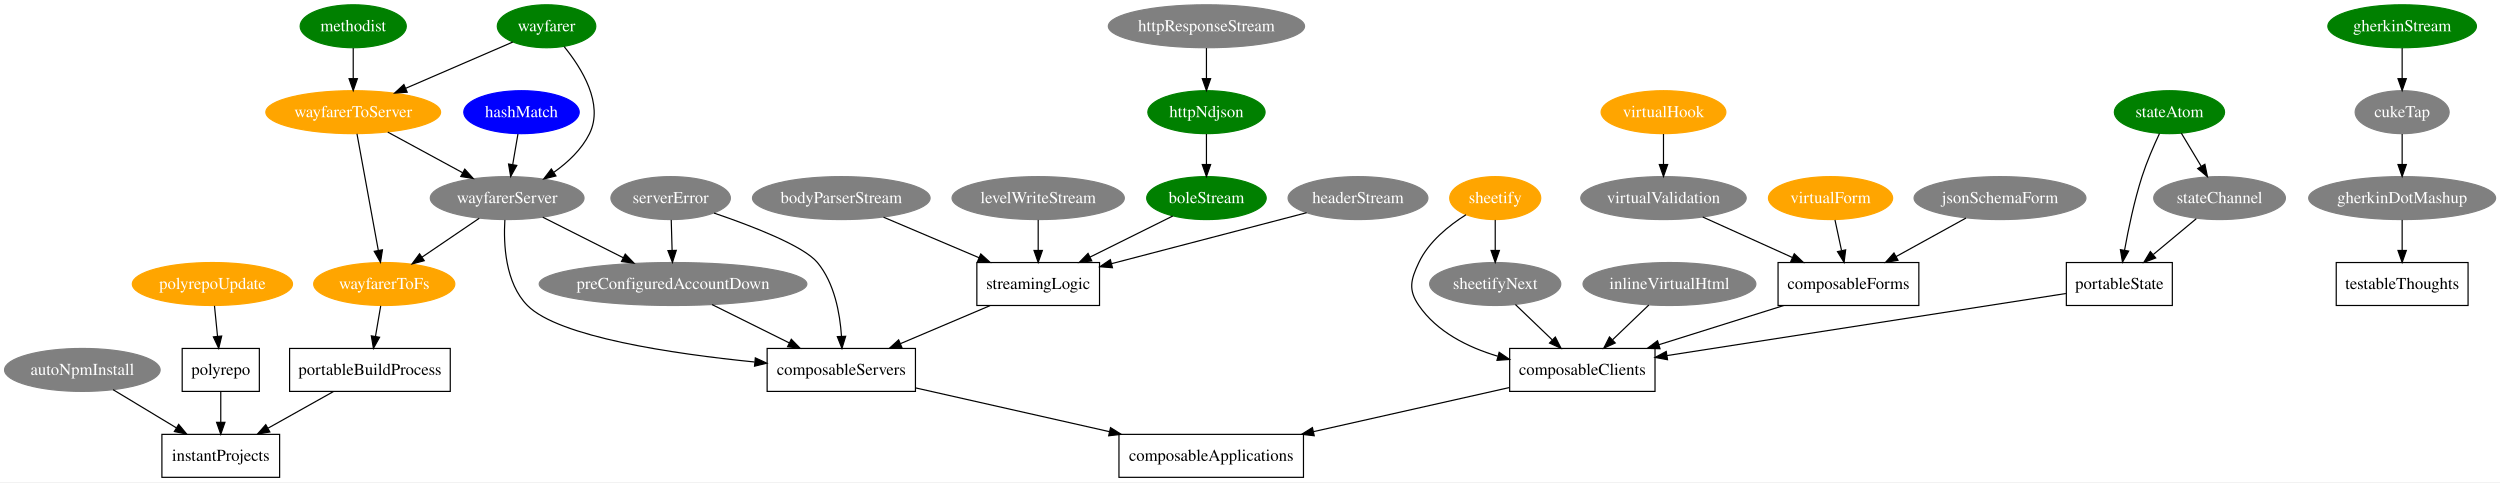
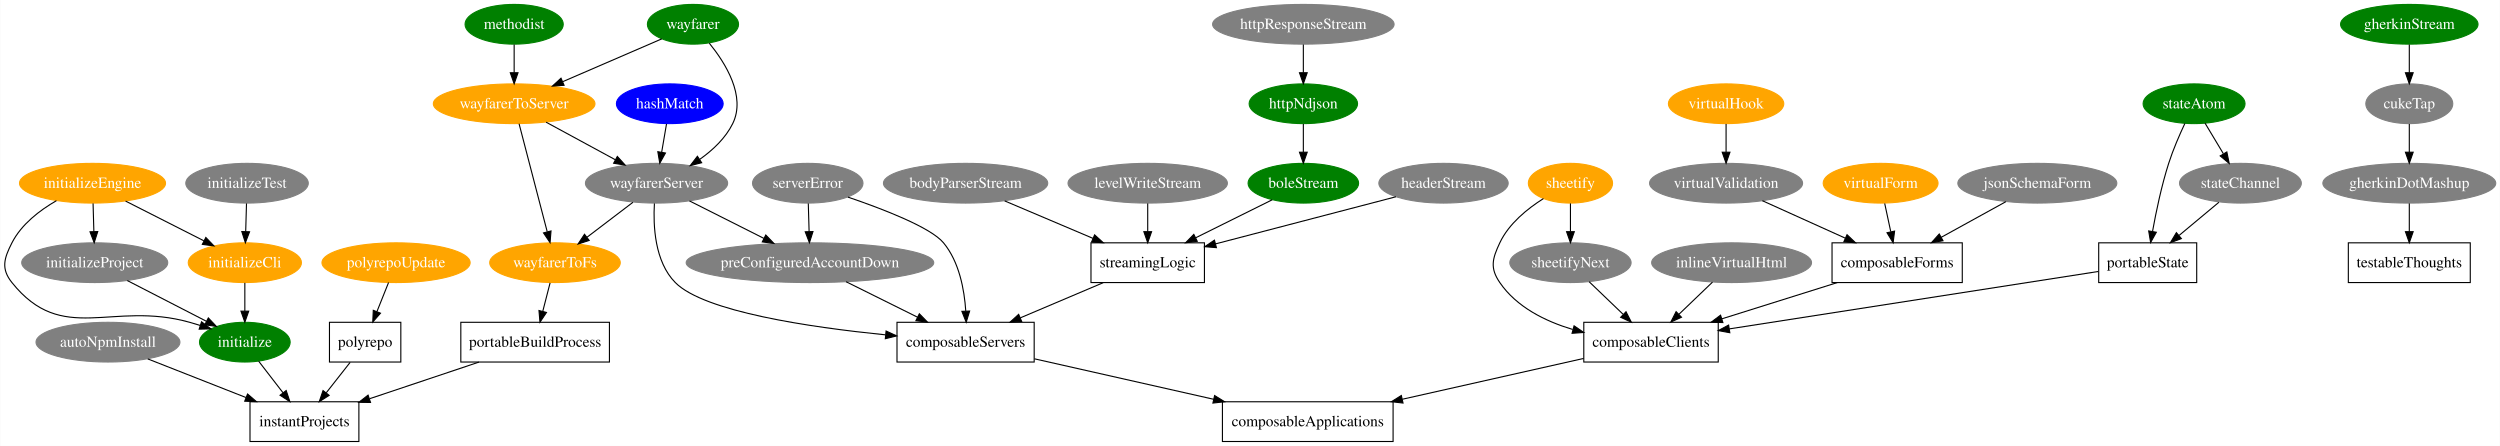
- <svg xmlns="http://www.w3.org/2000/svg" width="2095pt" height="404pt" viewBox="0.00 0.00 2095.00 404.00">
+ <svg xmlns="http://www.w3.org/2000/svg" width="2265pt" height="404pt" viewBox="0.00 0.00 2264.65 404.00">
  <g id="graph0" class="graph" transform="scale(1 1) rotate(0) translate(4 400)">
-     <polygon fill="white" stroke="none" points="-4,4 -4,-400 2091,-400 2091,4 -4,4" />
+     <polygon fill="white" stroke="none" points="-4,4 -4,-400 2260.65,-400 2260.65,4 -4,4" />
    <g id="node1" class="node">
-       <ellipse fill="blue" stroke="blue" cx="433" cy="-306" rx="48.365" ry="18" />
-       <text text-anchor="middle" x="433" y="-301.8" font-family="Times,serif" font-size="14.00" fill="white">hashMatch</text>
+       <ellipse fill="blue" stroke="blue" cx="602.647" cy="-306" rx="48.365" ry="18" />
+       <text text-anchor="middle" x="602.647" y="-301.8" font-family="Times,serif" font-size="14.00" fill="white">hashMatch</text>
    </g>
    <g id="node6" class="node">
-       <ellipse fill="gray" stroke="gray" cx="421" cy="-234" rx="64.408" ry="18" />
-       <text text-anchor="middle" x="421" y="-229.8" font-family="Times,serif" font-size="14.00" fill="white">wayfarerServer</text>
+       <ellipse fill="gray" stroke="gray" cx="590.647" cy="-234" rx="64.408" ry="18" />
+       <text text-anchor="middle" x="590.647" y="-229.8" font-family="Times,serif" font-size="14.00" fill="white">wayfarerServer</text>
    </g>
    <g id="edge3" class="edge">
-       <path fill="none" stroke="black" d="M430.034,-287.697C428.711,-279.983 427.122,-270.712 425.648,-262.112" />
-       <polygon fill="black" stroke="black" points="429.072,-261.369 423.932,-252.104 422.172,-262.552 429.072,-261.369" />
+       <path fill="none" stroke="black" d="M599.681,-287.697C598.359,-279.983 596.769,-270.712 595.295,-262.112" />
+       <polygon fill="black" stroke="black" points="598.719,-261.369 593.579,-252.104 591.819,-262.552 598.719,-261.369" />
    </g>
    <g id="node2" class="node">
-       <ellipse fill="green" stroke="green" cx="292" cy="-378" rx="44.483" ry="18" />
-       <text text-anchor="middle" x="292" y="-373.8" font-family="Times,serif" font-size="14.00" fill="white">methodist</text>
+       <ellipse fill="green" stroke="green" cx="461.647" cy="-378" rx="44.483" ry="18" />
+       <text text-anchor="middle" x="461.647" y="-373.8" font-family="Times,serif" font-size="14.00" fill="white">methodist</text>
    </g>
    <g id="node5" class="node">
-       <ellipse fill="orange" stroke="orange" cx="292" cy="-306" rx="73.219" ry="18" />
-       <text text-anchor="middle" x="292" y="-301.8" font-family="Times,serif" font-size="14.00" fill="white">wayfarerToServer</text>
+       <ellipse fill="orange" stroke="orange" cx="461.647" cy="-306" rx="73.219" ry="18" />
+       <text text-anchor="middle" x="461.647" y="-301.8" font-family="Times,serif" font-size="14.00" fill="white">wayfarerToServer</text>
    </g>
    <g id="edge1" class="edge">
-       <path fill="none" stroke="black" d="M292,-359.697C292,-351.983 292,-342.712 292,-334.112" />
-       <polygon fill="black" stroke="black" points="295.5,-334.104 292,-324.104 288.5,-334.104 295.5,-334.104" />
+       <path fill="none" stroke="black" d="M461.647,-359.697C461.647,-351.983 461.647,-342.712 461.647,-334.112" />
+       <polygon fill="black" stroke="black" points="465.147,-334.104 461.647,-324.104 458.147,-334.104 465.147,-334.104" />
    </g>
    <g id="node3" class="node">
-       <ellipse fill="green" stroke="green" cx="454" cy="-378" rx="41.288" ry="18" />
-       <text text-anchor="middle" x="454" y="-373.8" font-family="Times,serif" font-size="14.00" fill="white">wayfarer</text>
+       <ellipse fill="green" stroke="green" cx="623.647" cy="-378" rx="41.288" ry="18" />
+       <text text-anchor="middle" x="623.647" y="-373.8" font-family="Times,serif" font-size="14.00" fill="white">wayfarer</text>
    </g>
    <g id="edge2" class="edge">
-       <path fill="none" stroke="black" d="M425.782,-364.807C401.022,-354.108 364.609,-338.374 336.021,-326.021" />
-       <polygon fill="black" stroke="black" points="337.222,-322.728 326.654,-321.974 334.445,-329.153 337.222,-322.728" />
+       <path fill="none" stroke="black" d="M595.429,-364.807C570.669,-354.108 534.256,-338.374 505.668,-326.021" />
+       <polygon fill="black" stroke="black" points="506.869,-322.728 496.301,-321.974 504.092,-329.153 506.869,-322.728" />
    </g>
    <g id="edge4" class="edge">
-       <path fill="none" stroke="black" d="M468.755,-360.936C483.463,-342.872 502.231,-312.818 490,-288 483.498,-274.808 471.961,-263.984 460.159,-255.635" />
-       <polygon fill="black" stroke="black" points="461.864,-252.567 451.587,-249.994 458.017,-258.415 461.864,-252.567" />
+       <path fill="none" stroke="black" d="M638.402,-360.936C653.11,-342.872 671.878,-312.818 659.647,-288 653.146,-274.808 641.608,-263.984 629.806,-255.635" />
+       <polygon fill="black" stroke="black" points="631.511,-252.567 621.234,-249.994 627.664,-258.415 631.511,-252.567" />
    </g>
    <g id="node4" class="node">
-       <ellipse fill="orange" stroke="orange" cx="318" cy="-162" rx="59.137" ry="18" />
-       <text text-anchor="middle" x="318" y="-157.8" font-family="Times,serif" font-size="14.00" fill="white">wayfarerToFs</text>
+       <ellipse fill="orange" stroke="orange" cx="498.647" cy="-162" rx="59.137" ry="18" />
+       <text text-anchor="middle" x="498.647" y="-157.8" font-family="Times,serif" font-size="14.00" fill="white">wayfarerToFs</text>
+     </g>
+     <g id="node42" class="node">
+       <polygon fill="none" stroke="black" points="547.967,-108 413.327,-108 413.327,-72 547.967,-72 547.967,-108" />
+       <text text-anchor="middle" x="480.647" y="-85.8" font-family="Times,serif" font-size="14.00">portableBuildProcess</text>
+     </g>
+     <g id="edge45" class="edge">
+       <path fill="none" stroke="black" d="M494.198,-143.697C492.192,-135.898 489.778,-126.509 487.546,-117.829" />
+       <polygon fill="black" stroke="black" points="490.926,-116.918 485.045,-108.104 484.146,-118.661 490.926,-116.918" />
+     </g>
+     <g id="edge6" class="edge">
+       <path fill="none" stroke="black" d="M466.11,-287.871C472.444,-263.564 484.103,-218.819 491.609,-190.013" />
+       <polygon fill="black" stroke="black" points="495.034,-190.749 494.168,-180.189 488.26,-188.984 495.034,-190.749" />
+     </g>
+     <g id="edge5" class="edge">
+       <path fill="none" stroke="black" d="M490.597,-289.291C509.15,-279.223 533.409,-266.06 553.393,-255.216" />
+       <polygon fill="black" stroke="black" points="555.118,-258.262 562.238,-250.416 551.779,-252.109 555.118,-258.262" />
+     </g>
+     <g id="edge7" class="edge">
+       <path fill="none" stroke="black" d="M569.309,-216.765C556.913,-207.333 541.124,-195.32 527.617,-185.042" />
+       <polygon fill="black" stroke="black" points="529.63,-182.176 519.552,-178.906 525.391,-187.747 529.63,-182.176" />
+     </g>
+     <g id="node13" class="node">
+       <ellipse fill="gray" stroke="gray" cx="729.647" cy="-162" rx="112.156" ry="18" />
+       <text text-anchor="middle" x="729.647" y="-157.8" font-family="Times,serif" font-size="14.00" fill="white">preConfiguredAccountDown</text>
+     </g>
+     <g id="edge15" class="edge">
+       <path fill="none" stroke="black" d="M620.466,-217.983C640.15,-208.071 666.219,-194.942 687.948,-184" />
+       <polygon fill="black" stroke="black" points="689.606,-187.083 696.963,-179.46 686.458,-180.831 689.606,-187.083" />
+     </g>
+     <g id="node16" class="node">
+       <polygon fill="none" stroke="black" points="932.789,-108 808.505,-108 808.505,-72 932.789,-72 932.789,-108" />
+       <text text-anchor="middle" x="870.647" y="-85.8" font-family="Times,serif" font-size="14.00">composableServers</text>
+     </g>
+     <g id="edge14" class="edge">
+       <path fill="none" stroke="black" d="M588.723,-215.696C587.526,-195.628 588.944,-162.893 607.647,-144 633.79,-117.592 729.513,-103.514 797.925,-96.654" />
+       <polygon fill="black" stroke="black" points="798.617,-100.104 808.232,-95.654 797.941,-93.137 798.617,-100.104" />
+     </g>
+     <g id="node7" class="node">
+       <ellipse fill="gray" stroke="gray" cx="870.647" cy="-234" rx="74.415" ry="18" />
+       <text text-anchor="middle" x="870.647" y="-229.8" font-family="Times,serif" font-size="14.00" fill="white">bodyParserStream</text>
+     </g>
+     <g id="node15" class="node">
+       <polygon fill="none" stroke="black" points="1087.04,-180 984.25,-180 984.25,-144 1087.04,-144 1087.04,-180" />
+       <text text-anchor="middle" x="1035.65" y="-157.8" font-family="Times,serif" font-size="14.00">streamingLogic</text>
+     </g>
+     <g id="edge10" class="edge">
+       <path fill="none" stroke="black" d="M906.044,-217.983C929.405,-208.073 960.343,-194.947 986.133,-184.006" />
+       <polygon fill="black" stroke="black" points="987.54,-187.211 995.378,-180.084 984.806,-180.767 987.54,-187.211" />
+     </g>
+     <g id="node8" class="node">
+       <ellipse fill="gray" stroke="gray" cx="1035.65" cy="-234" rx="72.185" ry="18" />
+       <text text-anchor="middle" x="1035.65" y="-229.8" font-family="Times,serif" font-size="14.00" fill="white">levelWriteStream</text>
+     </g>
+     <g id="edge11" class="edge">
+       <path fill="none" stroke="black" d="M1035.65,-215.697C1035.65,-207.983 1035.65,-198.712 1035.65,-190.112" />
+       <polygon fill="black" stroke="black" points="1039.15,-190.104 1035.65,-180.104 1032.15,-190.104 1039.15,-190.104" />
+     </g>
+     <g id="node9" class="node">
+       <ellipse fill="green" stroke="green" cx="1176.65" cy="-234" rx="50.073" ry="18" />
+       <text text-anchor="middle" x="1176.65" y="-229.8" font-family="Times,serif" font-size="14.00" fill="white">boleStream</text>
+     </g>
+     <g id="edge18" class="edge">
+       <path fill="none" stroke="black" d="M1148.45,-219.003C1128.6,-209.149 1101.66,-195.771 1079.08,-184.561" />
+       <polygon fill="black" stroke="black" points="1080.54,-181.378 1070.02,-180.066 1077.42,-187.648 1080.54,-181.378" />
+     </g>
+     <g id="node10" class="node">
+       <ellipse fill="green" stroke="green" cx="1176.65" cy="-306" rx="49.122" ry="18" />
+       <text text-anchor="middle" x="1176.65" y="-301.8" font-family="Times,serif" font-size="14.00" fill="white">httpNdjson</text>
+     </g>
+     <g id="edge9" class="edge">
+       <path fill="none" stroke="black" d="M1176.65,-287.697C1176.65,-279.983 1176.65,-270.712 1176.65,-262.112" />
+       <polygon fill="black" stroke="black" points="1180.15,-262.104 1176.65,-252.104 1173.15,-262.104 1180.15,-262.104" />
+     </g>
+     <g id="node11" class="node">
+       <ellipse fill="gray" stroke="gray" cx="1176.65" cy="-378" rx="82.217" ry="18" />
+       <text text-anchor="middle" x="1176.65" y="-373.8" font-family="Times,serif" font-size="14.00" fill="white">httpResponseStream</text>
+     </g>
+     <g id="edge8" class="edge">
+       <path fill="none" stroke="black" d="M1176.65,-359.697C1176.65,-351.983 1176.65,-342.712 1176.65,-334.112" />
+       <polygon fill="black" stroke="black" points="1180.15,-334.104 1176.65,-324.104 1173.15,-334.104 1180.15,-334.104" />
+     </g>
+     <g id="node12" class="node">
+       <ellipse fill="gray" stroke="gray" cx="727.647" cy="-234" rx="50.054" ry="18" />
+       <text text-anchor="middle" x="727.647" y="-229.8" font-family="Times,serif" font-size="14.00" fill="white">serverError</text>
+     </g>
+     <g id="edge16" class="edge">
+       <path fill="none" stroke="black" d="M728.142,-215.697C728.362,-207.983 728.627,-198.712 728.873,-190.112" />
+       <polygon fill="black" stroke="black" points="732.371,-190.2 729.159,-180.104 725.374,-190 732.371,-190.2" />
+     </g>
+     <g id="edge13" class="edge">
+       <path fill="none" stroke="black" d="M763.989,-221.447C795.926,-210.586 839.068,-193.959 850.647,-180 864.913,-162.802 869.529,-137.527 870.799,-118.301" />
+       <polygon fill="black" stroke="black" points="874.306,-118.191 871.204,-108.061 867.311,-117.914 874.306,-118.191" />
+     </g>
+     <g id="edge17" class="edge">
+       <path fill="none" stroke="black" d="M762.35,-144.765C781.625,-135.195 806.253,-122.969 827.151,-112.594" />
+       <polygon fill="black" stroke="black" points="828.754,-115.706 836.155,-108.124 825.641,-109.436 828.754,-115.706" />
+     </g>
+     <g id="node14" class="node">
+       <ellipse fill="gray" stroke="gray" cx="1303.65" cy="-234" rx="58.579" ry="18" />
+       <text text-anchor="middle" x="1303.65" y="-229.8" font-family="Times,serif" font-size="14.00" fill="white">headerStream</text>
+     </g>
+     <g id="edge12" class="edge">
+       <path fill="none" stroke="black" d="M1260.59,-221.753C1216.34,-210.195 1147.04,-192.094 1097.05,-179.037" />
+       <polygon fill="black" stroke="black" points="1097.88,-175.637 1087.32,-176.496 1096.11,-182.41 1097.88,-175.637" />
+     </g>
+     <g id="edge19" class="edge">
+       <path fill="none" stroke="black" d="M995.284,-143.876C972.627,-134.264 944.174,-122.193 920.177,-112.013" />
+       <polygon fill="black" stroke="black" points="921.452,-108.752 910.88,-108.068 918.719,-115.196 921.452,-108.752" />
+     </g>
+     <g id="node41" class="node">
+       <polygon fill="none" stroke="black" points="1257.96,-36 1103.34,-36 1103.34,-0 1257.96,-0 1257.96,-36" />
+       <text text-anchor="middle" x="1180.65" y="-13.8" font-family="Times,serif" font-size="14.00">composableApplications</text>
+     </g>
+     <g id="edge48" class="edge">
+       <path fill="none" stroke="black" d="M933.007,-74.919C979.682,-64.379 1044.06,-49.843 1095.48,-38.232" />
+       <polygon fill="black" stroke="black" points="1096.26,-41.643 1105.25,-36.026 1094.72,-34.815 1096.26,-41.643" />
+     </g>
+     <g id="node17" class="node">
+       <ellipse fill="green" stroke="green" cx="2178.65" cy="-378" rx="62.255" ry="18" />
+       <text text-anchor="middle" x="2178.65" y="-373.8" font-family="Times,serif" font-size="14.00" fill="white">gherkinStream</text>
+     </g>
+     <g id="node18" class="node">
+       <ellipse fill="gray" stroke="gray" cx="2178.65" cy="-306" rx="39.399" ry="18" />
+       <text text-anchor="middle" x="2178.65" y="-301.8" font-family="Times,serif" font-size="14.00" fill="white">cukeTap</text>
+     </g>
+     <g id="edge20" class="edge">
+       <path fill="none" stroke="black" d="M2178.65,-359.697C2178.65,-351.983 2178.65,-342.712 2178.65,-334.112" />
+       <polygon fill="black" stroke="black" points="2182.15,-334.104 2178.65,-324.104 2175.15,-334.104 2182.15,-334.104" />
+     </g>
+     <g id="node19" class="node">
+       <ellipse fill="gray" stroke="gray" cx="2178.65" cy="-234" rx="78.323" ry="18" />
+       <text text-anchor="middle" x="2178.65" y="-229.8" font-family="Times,serif" font-size="14.00" fill="white">gherkinDotMashup</text>
+     </g>
+     <g id="edge21" class="edge">
+       <path fill="none" stroke="black" d="M2178.65,-287.697C2178.65,-279.983 2178.65,-270.712 2178.65,-262.112" />
+       <polygon fill="black" stroke="black" points="2182.15,-262.104 2178.65,-252.104 2175.15,-262.104 2182.15,-262.104" />
+     </g>
+     <g id="node43" class="node">
+       <polygon fill="none" stroke="black" points="2233.89,-180 2123.41,-180 2123.41,-144 2233.89,-144 2233.89,-180" />
+       <text text-anchor="middle" x="2178.65" y="-157.8" font-family="Times,serif" font-size="14.00">testableThoughts</text>
+     </g>
+     <g id="edge42" class="edge">
+       <path fill="none" stroke="black" d="M2178.65,-215.697C2178.65,-207.983 2178.65,-198.712 2178.65,-190.112" />
+       <polygon fill="black" stroke="black" points="2182.15,-190.104 2178.65,-180.104 2175.15,-190.104 2182.15,-190.104" />
+     </g>
+     <g id="node20" class="node">
+       <ellipse fill="gray" stroke="gray" cx="93.647" cy="-90" rx="65.186" ry="18" />
+       <text text-anchor="middle" x="93.647" y="-85.8" font-family="Times,serif" font-size="14.00" fill="white">autoNpmInstall</text>
+     </g>
+     <g id="node27" class="node">
+       <polygon fill="none" stroke="black" points="320.974,-36 222.321,-36 222.321,-0 320.974,-0 320.974,-36" />
+       <text text-anchor="middle" x="271.647" y="-13.8" font-family="Times,serif" font-size="14.00">instantProjects</text>
+     </g>
+     <g id="edge28" class="edge">
+       <path fill="none" stroke="black" d="M129.668,-74.835C155.223,-64.785 189.941,-51.132 218.649,-39.842" />
+       <polygon fill="black" stroke="black" points="220.107,-43.03 228.132,-36.113 217.545,-36.515 220.107,-43.03" />
+     </g>
+     <g id="node21" class="node">
+       <ellipse fill="orange" stroke="orange" cx="354.647" cy="-162" rx="67.12" ry="18" />
+       <text text-anchor="middle" x="354.647" y="-157.8" font-family="Times,serif" font-size="14.00" fill="white">polyrepoUpdate</text>
+     </g>
+     <g id="node28" class="node">
+       <polygon fill="none" stroke="black" points="358.973,-108 294.321,-108 294.321,-72 358.973,-72 358.973,-108" />
+       <text text-anchor="middle" x="326.647" y="-85.8" font-family="Times,serif" font-size="14.00">polyrepo</text>
+     </g>
+     <g id="edge30" class="edge">
+       <path fill="none" stroke="black" d="M347.869,-144.055C344.718,-136.176 340.894,-126.617 337.365,-117.794" />
+       <polygon fill="black" stroke="black" points="340.521,-116.26 333.557,-108.275 334.022,-118.86 340.521,-116.26" />
+     </g>
+     <g id="node22" class="node">
+       <ellipse fill="green" stroke="green" cx="217.647" cy="-90" rx="41.069" ry="18" />
+       <text text-anchor="middle" x="217.647" y="-85.8" font-family="Times,serif" font-size="14.00" fill="white">initialize</text>
+     </g>
+     <g id="edge29" class="edge">
+       <path fill="none" stroke="black" d="M230.172,-72.765C236.726,-64.268 244.897,-53.677 252.249,-44.147" />
+       <polygon fill="black" stroke="black" points="255.1,-46.18 258.437,-36.124 249.558,-41.904 255.1,-46.18" />
+     </g>
+     <g id="node23" class="node">
+       <ellipse fill="orange" stroke="orange" cx="79.647" cy="-234" rx="66.143" ry="18" />
+       <text text-anchor="middle" x="79.647" y="-229.8" font-family="Times,serif" font-size="14.00" fill="white">initializeEngine</text>
+     </g>
+     <g id="edge25" class="edge">
+       <path fill="none" stroke="black" d="M46.956,-218.196C31.756,-209.436 15.182,-196.744 6.647,-180 -0.619,-165.745 -3.356,-156.487 6.647,-144 52.489,-86.775 97.057,-127.83 167.647,-108 170.781,-107.12 174.007,-106.157 177.239,-105.151" />
+       <polygon fill="black" stroke="black" points="178.428,-108.445 186.87,-102.044 176.279,-101.783 178.428,-108.445" />
+     </g>
+     <g id="node24" class="node">
+       <ellipse fill="orange" stroke="orange" cx="217.647" cy="-162" rx="51.289" ry="18" />
+       <text text-anchor="middle" x="217.647" y="-157.8" font-family="Times,serif" font-size="14.00" fill="white">initializeCli</text>
+     </g>
+     <g id="edge22" class="edge">
+       <path fill="none" stroke="black" d="M109.591,-217.811C130.4,-207.256 158.275,-193.116 180.501,-181.843" />
+       <polygon fill="black" stroke="black" points="182.308,-184.85 189.643,-177.205 179.141,-178.607 182.308,-184.85" />
+     </g>
+     <g id="node25" class="node">
+       <ellipse fill="gray" stroke="gray" cx="81.647" cy="-162" rx="66.143" ry="18" />
+       <text text-anchor="middle" x="81.647" y="-157.8" font-family="Times,serif" font-size="14.00" fill="white">initializeProject</text>
+     </g>
+     <g id="edge24" class="edge">
+       <path fill="none" stroke="black" d="M80.142,-215.697C80.362,-207.983 80.627,-198.712 80.873,-190.112" />
+       <polygon fill="black" stroke="black" points="84.371,-190.2 81.159,-180.104 77.374,-190 84.371,-190.2" />
+     </g>
+     <g id="edge26" class="edge">
+       <path fill="none" stroke="black" d="M217.647,-143.697C217.647,-135.983 217.647,-126.712 217.647,-118.112" />
+       <polygon fill="black" stroke="black" points="221.147,-118.104 217.647,-108.104 214.147,-118.104 221.147,-118.104" />
+     </g>
+     <g id="edge27" class="edge">
+       <path fill="none" stroke="black" d="M111.157,-145.811C132.211,-134.974 160.605,-120.36 182.779,-108.947" />
+       <polygon fill="black" stroke="black" points="184.572,-111.96 191.862,-104.272 181.369,-105.736 184.572,-111.96" />
+     </g>
+     <g id="node26" class="node">
+       <ellipse fill="gray" stroke="gray" cx="219.647" cy="-234" rx="55.481" ry="18" />
+       <text text-anchor="middle" x="219.647" y="-229.8" font-family="Times,serif" font-size="14.00" fill="white">initializeTest</text>
+     </g>
+     <g id="edge23" class="edge">
+       <path fill="none" stroke="black" d="M219.153,-215.697C218.932,-207.983 218.668,-198.712 218.422,-190.112" />
+       <polygon fill="black" stroke="black" points="221.92,-190 218.136,-180.104 214.923,-190.2 221.92,-190" />
+     </g>
+     <g id="edge46" class="edge">
+       <path fill="none" stroke="black" d="M313.052,-71.697C306.525,-63.389 298.579,-53.277 291.401,-44.141" />
+       <polygon fill="black" stroke="black" points="294.017,-41.805 285.086,-36.104 288.512,-46.13 294.017,-41.805" />
+     </g>
+     <g id="node29" class="node">
+       <ellipse fill="green" stroke="green" cx="1983.65" cy="-306" rx="46.185" ry="18" />
+       <text text-anchor="middle" x="1983.65" y="-301.8" font-family="Times,serif" font-size="14.00" fill="white">stateAtom</text>
+     </g>
+     <g id="node30" class="node">
+       <ellipse fill="gray" stroke="gray" cx="2025.65" cy="-234" rx="55.178" ry="18" />
+       <text text-anchor="middle" x="2025.65" y="-229.8" font-family="Times,serif" font-size="14.00" fill="white">stateChannel</text>
+     </g>
+     <g id="edge34" class="edge">
+       <path fill="none" stroke="black" d="M1993.6,-288.411C1998.55,-280.163 2004.64,-270.009 2010.18,-260.777" />
+       <polygon fill="black" stroke="black" points="2013.33,-262.332 2015.47,-251.956 2007.33,-258.73 2013.33,-262.332" />
+     </g>
+     <g id="node40" class="node">
+       <polygon fill="none" stroke="black" points="1986.04,-180 1897.25,-180 1897.25,-144 1986.04,-144 1986.04,-180" />
+       <text text-anchor="middle" x="1941.65" y="-157.8" font-family="Times,serif" font-size="14.00">portableState</text>
+     </g>
+     <g id="edge40" class="edge">
+       <path fill="none" stroke="black" d="M1975.31,-288.146C1970.49,-277.892 1964.62,-264.419 1960.65,-252 1954.15,-231.718 1949.23,-208.121 1946.02,-190.322" />
+       <polygon fill="black" stroke="black" points="1949.45,-189.583 1944.29,-180.327 1942.55,-190.777 1949.45,-189.583" />
+     </g>
+     <g id="edge41" class="edge">
+       <path fill="none" stroke="black" d="M2006.16,-216.765C1995.45,-207.839 1981.97,-196.601 1970.1,-186.711" />
+       <polygon fill="black" stroke="black" points="1972.12,-183.837 1962.2,-180.124 1967.64,-189.215 1972.12,-183.837" />
+     </g>
+     <g id="node31" class="node">
+       <ellipse fill="orange" stroke="orange" cx="1559.65" cy="-306" rx="52.266" ry="18" />
+       <text text-anchor="middle" x="1559.65" y="-301.8" font-family="Times,serif" font-size="14.00" fill="white">virtualHook</text>
+     </g>
+     <g id="node32" class="node">
+       <ellipse fill="gray" stroke="gray" cx="1559.65" cy="-234" rx="69.312" ry="18" />
+       <text text-anchor="middle" x="1559.65" y="-229.8" font-family="Times,serif" font-size="14.00" fill="white">virtualValidation</text>
+     </g>
+     <g id="edge35" class="edge">
+       <path fill="none" stroke="black" d="M1559.65,-287.697C1559.65,-279.983 1559.65,-270.712 1559.65,-262.112" />
+       <polygon fill="black" stroke="black" points="1563.15,-262.104 1559.65,-252.104 1556.15,-262.104 1563.15,-262.104" />
+     </g>
+     <g id="node39" class="node">
+       <polygon fill="none" stroke="black" points="1773.64,-180 1655.65,-180 1655.65,-144 1773.64,-144 1773.64,-180" />
+       <text text-anchor="middle" x="1714.65" y="-157.8" font-family="Times,serif" font-size="14.00">composableForms</text>
+     </g>
+     <g id="edge36" class="edge">
+       <path fill="none" stroke="black" d="M1592.52,-218.155C1614.33,-208.305 1643.29,-195.226 1667.54,-184.276" />
+       <polygon fill="black" stroke="black" points="1669.24,-187.346 1676.92,-180.04 1666.36,-180.966 1669.24,-187.346" />
+     </g>
+     <g id="node33" class="node">
+       <ellipse fill="orange" stroke="orange" cx="1699.65" cy="-234" rx="52.033" ry="18" />
+       <text text-anchor="middle" x="1699.65" y="-229.8" font-family="Times,serif" font-size="14.00" fill="white">virtualForm</text>
+     </g>
+     <g id="edge38" class="edge">
+       <path fill="none" stroke="black" d="M1703.36,-215.697C1705.01,-207.983 1706.99,-198.712 1708.84,-190.112" />
+       <polygon fill="black" stroke="black" points="1712.31,-190.616 1710.98,-180.104 1705.46,-189.149 1712.31,-190.616" />
+     </g>
+     <g id="node34" class="node">
+       <ellipse fill="gray" stroke="gray" cx="1841.65" cy="-234" rx="72.01" ry="18" />
+       <text text-anchor="middle" x="1841.65" y="-229.8" font-family="Times,serif" font-size="14.00" fill="white">jsonSchemaForm</text>
+     </g>
+     <g id="edge39" class="edge">
+       <path fill="none" stroke="black" d="M1813.15,-217.291C1795.85,-207.756 1773.51,-195.444 1754.48,-184.955" />
+       <polygon fill="black" stroke="black" points="1756.17,-181.889 1745.72,-180.127 1752.79,-188.02 1756.17,-181.889" />
+     </g>
+     <g id="node35" class="node">
+       <ellipse fill="orange" stroke="orange" cx="1418.65" cy="-234" rx="38.152" ry="18" />
+       <text text-anchor="middle" x="1418.65" y="-229.8" font-family="Times,serif" font-size="14.00" fill="white">sheetify</text>
+     </g>
+     <g id="node36" class="node">
+       <ellipse fill="gray" stroke="gray" cx="1418.65" cy="-162" rx="54.938" ry="18" />
+       <text text-anchor="middle" x="1418.65" y="-157.8" font-family="Times,serif" font-size="14.00" fill="white">sheetifyNext</text>
+     </g>
+     <g id="edge31" class="edge">
+       <path fill="none" stroke="black" d="M1418.65,-215.697C1418.65,-207.983 1418.65,-198.712 1418.65,-190.112" />
+       <polygon fill="black" stroke="black" points="1422.15,-190.104 1418.65,-180.104 1415.15,-190.104 1422.15,-190.104" />
+     </g>
+     <g id="node38" class="node">
+       <polygon fill="none" stroke="black" points="1552.55,-108 1430.74,-108 1430.74,-72 1552.55,-72 1552.55,-108" />
+       <text text-anchor="middle" x="1491.65" y="-85.8" font-family="Times,serif" font-size="14.00">composableClients</text>
+     </g>
+     <g id="edge32" class="edge">
+       <path fill="none" stroke="black" d="M1394.18,-220.077C1379.77,-210.99 1362.81,-197.363 1354.65,-180 1347.84,-165.521 1345.6,-157.198 1354.65,-144 1369.79,-121.901 1395.58,-109.014 1420.72,-101.5" />
+       <polygon fill="black" stroke="black" points="1421.95,-104.793 1430.68,-98.783 1420.11,-98.04 1421.95,-104.793" />
+     </g>
+     <g id="edge33" class="edge">
+       <path fill="none" stroke="black" d="M1435.58,-144.765C1444.71,-136.011 1456.16,-125.033 1466.32,-115.283" />
+       <polygon fill="black" stroke="black" points="1468.99,-117.571 1473.79,-108.124 1464.15,-112.519 1468.99,-117.571" />
    </g>
    <g id="node37" class="node">
-       <polygon fill="none" stroke="black" points="373.32,-108 238.68,-108 238.68,-72 373.32,-72 373.32,-108" />
-       <text text-anchor="middle" x="306" y="-85.8" font-family="Times,serif" font-size="14.00">portableBuildProcess</text>
-     </g>
-     <g id="edge38" class="edge">
-       <path fill="none" stroke="black" d="M315.034,-143.697C313.711,-135.983 312.122,-126.712 310.648,-118.112" />
-       <polygon fill="black" stroke="black" points="314.072,-117.369 308.932,-108.104 307.172,-118.552 314.072,-117.369" />
-     </g>
-     <g id="edge6" class="edge">
-       <path fill="none" stroke="black" d="M295.136,-287.871C299.567,-263.67 307.708,-219.211 312.984,-190.393" />
-       <polygon fill="black" stroke="black" points="316.494,-190.656 314.853,-180.189 309.609,-189.395 316.494,-190.656" />
-     </g>
-     <g id="edge5" class="edge">
-       <path fill="none" stroke="black" d="M320.95,-289.291C339.503,-279.223 363.762,-266.06 383.746,-255.216" />
-       <polygon fill="black" stroke="black" points="385.471,-258.262 392.591,-250.416 382.132,-252.109 385.471,-258.262" />
-     </g>
-     <g id="edge7" class="edge">
-       <path fill="none" stroke="black" d="M397.628,-217.116C383.405,-207.45 365.054,-194.978 349.553,-184.444" />
-       <polygon fill="black" stroke="black" points="351.518,-181.547 341.28,-178.821 347.583,-187.337 351.518,-181.547" />
-     </g>
-     <g id="node13" class="node">
-       <ellipse fill="gray" stroke="gray" cx="560" cy="-162" rx="112.156" ry="18" />
-       <text text-anchor="middle" x="560" y="-157.8" font-family="Times,serif" font-size="14.00" fill="white">preConfiguredAccountDown</text>
-     </g>
-     <g id="edge15" class="edge">
-       <path fill="none" stroke="black" d="M450.819,-217.983C470.502,-208.071 496.572,-194.942 518.301,-184" />
-       <polygon fill="black" stroke="black" points="519.959,-187.083 527.316,-179.46 516.81,-180.831 519.959,-187.083" />
-     </g>
-     <g id="node16" class="node">
-       <polygon fill="none" stroke="black" points="763.142,-108 638.858,-108 638.858,-72 763.142,-72 763.142,-108" />
-       <text text-anchor="middle" x="701" y="-85.8" font-family="Times,serif" font-size="14.00">composableServers</text>
-     </g>
-     <g id="edge14" class="edge">
-       <path fill="none" stroke="black" d="M419.075,-215.696C417.879,-195.628 419.297,-162.893 438,-144 464.142,-117.592 559.866,-103.514 628.278,-96.654" />
-       <polygon fill="black" stroke="black" points="628.969,-100.104 638.585,-95.654 628.293,-93.137 628.969,-100.104" />
-     </g>
-     <g id="node7" class="node">
-       <ellipse fill="gray" stroke="gray" cx="701" cy="-234" rx="74.415" ry="18" />
-       <text text-anchor="middle" x="701" y="-229.8" font-family="Times,serif" font-size="14.00" fill="white">bodyParserStream</text>
-     </g>
-     <g id="node15" class="node">
-       <polygon fill="none" stroke="black" points="917.397,-180 814.603,-180 814.603,-144 917.397,-144 917.397,-180" />
-       <text text-anchor="middle" x="866" y="-157.8" font-family="Times,serif" font-size="14.00">streamingLogic</text>
-     </g>
-     <g id="edge10" class="edge">
-       <path fill="none" stroke="black" d="M736.397,-217.983C759.758,-208.073 790.696,-194.947 816.486,-184.006" />
-       <polygon fill="black" stroke="black" points="817.892,-187.211 825.731,-180.084 815.159,-180.767 817.892,-187.211" />
-     </g>
-     <g id="node8" class="node">
-       <ellipse fill="gray" stroke="gray" cx="866" cy="-234" rx="72.185" ry="18" />
-       <text text-anchor="middle" x="866" y="-229.8" font-family="Times,serif" font-size="14.00" fill="white">levelWriteStream</text>
-     </g>
-     <g id="edge11" class="edge">
-       <path fill="none" stroke="black" d="M866,-215.697C866,-207.983 866,-198.712 866,-190.112" />
-       <polygon fill="black" stroke="black" points="869.5,-190.104 866,-180.104 862.5,-190.104 869.5,-190.104" />
-     </g>
-     <g id="node9" class="node">
-       <ellipse fill="green" stroke="green" cx="1007" cy="-234" rx="50.073" ry="18" />
-       <text text-anchor="middle" x="1007" y="-229.8" font-family="Times,serif" font-size="14.00" fill="white">boleStream</text>
-     </g>
-     <g id="edge18" class="edge">
-       <path fill="none" stroke="black" d="M978.805,-219.003C958.957,-209.149 932.01,-195.771 909.43,-184.561" />
-       <polygon fill="black" stroke="black" points="910.89,-181.378 900.376,-180.066 907.777,-187.648 910.89,-181.378" />
-     </g>
-     <g id="node10" class="node">
-       <ellipse fill="green" stroke="green" cx="1007" cy="-306" rx="49.122" ry="18" />
-       <text text-anchor="middle" x="1007" y="-301.8" font-family="Times,serif" font-size="14.00" fill="white">httpNdjson</text>
-     </g>
-     <g id="edge9" class="edge">
-       <path fill="none" stroke="black" d="M1007,-287.697C1007,-279.983 1007,-270.712 1007,-262.112" />
-       <polygon fill="black" stroke="black" points="1010.5,-262.104 1007,-252.104 1003.5,-262.104 1010.5,-262.104" />
-     </g>
-     <g id="node11" class="node">
-       <ellipse fill="gray" stroke="gray" cx="1007" cy="-378" rx="82.217" ry="18" />
-       <text text-anchor="middle" x="1007" y="-373.8" font-family="Times,serif" font-size="14.00" fill="white">httpResponseStream</text>
-     </g>
-     <g id="edge8" class="edge">
-       <path fill="none" stroke="black" d="M1007,-359.697C1007,-351.983 1007,-342.712 1007,-334.112" />
-       <polygon fill="black" stroke="black" points="1010.5,-334.104 1007,-324.104 1003.5,-334.104 1010.5,-334.104" />
-     </g>
-     <g id="node12" class="node">
-       <ellipse fill="gray" stroke="gray" cx="558" cy="-234" rx="50.054" ry="18" />
-       <text text-anchor="middle" x="558" y="-229.8" font-family="Times,serif" font-size="14.00" fill="white">serverError</text>
-     </g>
-     <g id="edge16" class="edge">
-       <path fill="none" stroke="black" d="M558.494,-215.697C558.715,-207.983 558.98,-198.712 559.225,-190.112" />
-       <polygon fill="black" stroke="black" points="562.724,-190.2 559.511,-180.104 555.727,-190 562.724,-190.2" />
-     </g>
-     <g id="edge13" class="edge">
-       <path fill="none" stroke="black" d="M594.341,-221.447C626.279,-210.586 669.42,-193.959 681,-180 695.266,-162.802 699.882,-137.527 701.152,-118.301" />
-       <polygon fill="black" stroke="black" points="704.659,-118.191 701.557,-108.061 697.664,-117.914 704.659,-118.191" />
-     </g>
-     <g id="edge17" class="edge">
-       <path fill="none" stroke="black" d="M592.703,-144.765C611.978,-135.195 636.606,-122.969 657.504,-112.594" />
-       <polygon fill="black" stroke="black" points="659.107,-115.706 666.508,-108.124 655.994,-109.436 659.107,-115.706" />
-     </g>
-     <g id="node14" class="node">
-       <ellipse fill="gray" stroke="gray" cx="1134" cy="-234" rx="58.579" ry="18" />
-       <text text-anchor="middle" x="1134" y="-229.8" font-family="Times,serif" font-size="14.00" fill="white">headerStream</text>
-     </g>
-     <g id="edge12" class="edge">
-       <path fill="none" stroke="black" d="M1090.94,-221.753C1046.69,-210.195 977.389,-192.094 927.398,-179.037" />
-       <polygon fill="black" stroke="black" points="928.231,-175.637 917.671,-176.496 926.461,-182.41 928.231,-175.637" />
-     </g>
-     <g id="edge19" class="edge">
-       <path fill="none" stroke="black" d="M825.636,-143.876C802.98,-134.264 774.527,-122.193 750.53,-112.013" />
-       <polygon fill="black" stroke="black" points="751.805,-108.752 741.232,-108.068 749.071,-115.196 751.805,-108.752" />
-     </g>
-     <g id="node36" class="node">
-       <polygon fill="none" stroke="black" points="1088.31,-36 933.689,-36 933.689,-0 1088.31,-0 1088.31,-36" />
-       <text text-anchor="middle" x="1011" y="-13.8" font-family="Times,serif" font-size="14.00">composableApplications</text>
-     </g>
-     <g id="edge41" class="edge">
-       <path fill="none" stroke="black" d="M763.36,-74.919C810.035,-64.379 874.412,-49.843 925.828,-38.232" />
-       <polygon fill="black" stroke="black" points="926.616,-41.643 935.6,-36.026 925.074,-34.815 926.616,-41.643" />
-     </g>
-     <g id="node17" class="node">
-       <ellipse fill="green" stroke="green" cx="2009" cy="-378" rx="62.255" ry="18" />
-       <text text-anchor="middle" x="2009" y="-373.8" font-family="Times,serif" font-size="14.00" fill="white">gherkinStream</text>
-     </g>
-     <g id="node18" class="node">
-       <ellipse fill="gray" stroke="gray" cx="2009" cy="-306" rx="39.399" ry="18" />
-       <text text-anchor="middle" x="2009" y="-301.8" font-family="Times,serif" font-size="14.00" fill="white">cukeTap</text>
-     </g>
-     <g id="edge20" class="edge">
-       <path fill="none" stroke="black" d="M2009,-359.697C2009,-351.983 2009,-342.712 2009,-334.112" />
-       <polygon fill="black" stroke="black" points="2012.5,-334.104 2009,-324.104 2005.5,-334.104 2012.5,-334.104" />
-     </g>
-     <g id="node19" class="node">
-       <ellipse fill="gray" stroke="gray" cx="2009" cy="-234" rx="78.323" ry="18" />
-       <text text-anchor="middle" x="2009" y="-229.8" font-family="Times,serif" font-size="14.00" fill="white">gherkinDotMashup</text>
-     </g>
-     <g id="edge21" class="edge">
-       <path fill="none" stroke="black" d="M2009,-287.697C2009,-279.983 2009,-270.712 2009,-262.112" />
-       <polygon fill="black" stroke="black" points="2012.5,-262.104 2009,-252.104 2005.5,-262.104 2012.5,-262.104" />
-     </g>
-     <g id="node38" class="node">
-       <polygon fill="none" stroke="black" points="2064.24,-180 1953.76,-180 1953.76,-144 2064.24,-144 2064.24,-180" />
-       <text text-anchor="middle" x="2009" y="-157.8" font-family="Times,serif" font-size="14.00">testableThoughts</text>
-     </g>
-     <g id="edge35" class="edge">
-       <path fill="none" stroke="black" d="M2009,-215.697C2009,-207.983 2009,-198.712 2009,-190.112" />
-       <polygon fill="black" stroke="black" points="2012.5,-190.104 2009,-180.104 2005.5,-190.104 2012.5,-190.104" />
-     </g>
-     <g id="node20" class="node">
-       <ellipse fill="gray" stroke="gray" cx="65" cy="-90" rx="65.186" ry="18" />
-       <text text-anchor="middle" x="65" y="-85.8" font-family="Times,serif" font-size="14.00" fill="white">autoNpmInstall</text>
-     </g>
-     <g id="node22" class="node">
-       <polygon fill="none" stroke="black" points="230.326,-36 131.674,-36 131.674,-0 230.326,-0 230.326,-36" />
-       <text text-anchor="middle" x="181" y="-13.8" font-family="Times,serif" font-size="14.00">instantProjects</text>
-     </g>
-     <g id="edge22" class="edge">
-       <path fill="none" stroke="black" d="M90.744,-73.465C106.318,-64.067 126.442,-51.923 143.734,-41.488" />
-       <polygon fill="black" stroke="black" points="145.726,-44.374 152.479,-36.211 142.109,-38.381 145.726,-44.374" />
-     </g>
-     <g id="node21" class="node">
-       <ellipse fill="orange" stroke="orange" cx="174" cy="-162" rx="67.12" ry="18" />
-       <text text-anchor="middle" x="174" y="-157.8" font-family="Times,serif" font-size="14.00" fill="white">polyrepoUpdate</text>
-     </g>
-     <g id="node23" class="node">
-       <polygon fill="none" stroke="black" points="213.326,-108 148.674,-108 148.674,-72 213.326,-72 213.326,-108" />
-       <text text-anchor="middle" x="181" y="-85.8" font-family="Times,serif" font-size="14.00">polyrepo</text>
-     </g>
-     <g id="edge23" class="edge">
-       <path fill="none" stroke="black" d="M175.73,-143.697C176.502,-135.983 177.429,-126.712 178.289,-118.112" />
-       <polygon fill="black" stroke="black" points="181.777,-118.403 179.29,-108.104 174.812,-117.706 181.777,-118.403" />
-     </g>
-     <g id="edge39" class="edge">
-       <path fill="none" stroke="black" d="M181,-71.697C181,-63.983 181,-54.712 181,-46.112" />
-       <polygon fill="black" stroke="black" points="184.5,-46.104 181,-36.104 177.5,-46.104 184.5,-46.104" />
-     </g>
-     <g id="node24" class="node">
-       <ellipse fill="green" stroke="green" cx="1814" cy="-306" rx="46.185" ry="18" />
-       <text text-anchor="middle" x="1814" y="-301.8" font-family="Times,serif" font-size="14.00" fill="white">stateAtom</text>
-     </g>
-     <g id="node25" class="node">
-       <ellipse fill="gray" stroke="gray" cx="1856" cy="-234" rx="55.178" ry="18" />
-       <text text-anchor="middle" x="1856" y="-229.8" font-family="Times,serif" font-size="14.00" fill="white">stateChannel</text>
-     </g>
-     <g id="edge27" class="edge">
-       <path fill="none" stroke="black" d="M1823.95,-288.411C1828.9,-280.163 1834.99,-270.009 1840.53,-260.777" />
-       <polygon fill="black" stroke="black" points="1843.68,-262.332 1845.83,-251.956 1837.68,-258.73 1843.68,-262.332" />
-     </g>
-     <g id="node35" class="node">
-       <polygon fill="none" stroke="black" points="1816.4,-180 1727.6,-180 1727.6,-144 1816.4,-144 1816.4,-180" />
-       <text text-anchor="middle" x="1772" y="-157.8" font-family="Times,serif" font-size="14.00">portableState</text>
-     </g>
-     <g id="edge33" class="edge">
-       <path fill="none" stroke="black" d="M1805.66,-288.146C1800.85,-277.892 1794.98,-264.419 1791,-252 1784.51,-231.718 1779.58,-208.121 1776.38,-190.322" />
-       <polygon fill="black" stroke="black" points="1779.8,-189.583 1774.65,-180.327 1772.9,-190.777 1779.8,-189.583" />
-     </g>
-     <g id="edge34" class="edge">
-       <path fill="none" stroke="black" d="M1836.52,-216.765C1825.81,-207.839 1812.32,-196.601 1800.45,-186.711" />
-       <polygon fill="black" stroke="black" points="1802.47,-183.837 1792.55,-180.124 1797.99,-189.215 1802.47,-183.837" />
-     </g>
-     <g id="node26" class="node">
-       <ellipse fill="orange" stroke="orange" cx="1390" cy="-306" rx="52.266" ry="18" />
-       <text text-anchor="middle" x="1390" y="-301.8" font-family="Times,serif" font-size="14.00" fill="white">virtualHook</text>
-     </g>
-     <g id="node27" class="node">
-       <ellipse fill="gray" stroke="gray" cx="1390" cy="-234" rx="69.312" ry="18" />
-       <text text-anchor="middle" x="1390" y="-229.8" font-family="Times,serif" font-size="14.00" fill="white">virtualValidation</text>
-     </g>
-     <g id="edge28" class="edge">
-       <path fill="none" stroke="black" d="M1390,-287.697C1390,-279.983 1390,-270.712 1390,-262.112" />
-       <polygon fill="black" stroke="black" points="1393.5,-262.104 1390,-252.104 1386.5,-262.104 1393.5,-262.104" />
-     </g>
-     <g id="node34" class="node">
-       <polygon fill="none" stroke="black" points="1603.99,-180 1486.01,-180 1486.01,-144 1603.99,-144 1603.99,-180" />
-       <text text-anchor="middle" x="1545" y="-157.8" font-family="Times,serif" font-size="14.00">composableForms</text>
-     </g>
-     <g id="edge29" class="edge">
-       <path fill="none" stroke="black" d="M1422.87,-218.155C1444.68,-208.305 1473.64,-195.226 1497.89,-184.276" />
-       <polygon fill="black" stroke="black" points="1499.6,-187.346 1507.27,-180.04 1496.71,-180.966 1499.6,-187.346" />
-     </g>
-     <g id="node28" class="node">
-       <ellipse fill="orange" stroke="orange" cx="1530" cy="-234" rx="52.033" ry="18" />
-       <text text-anchor="middle" x="1530" y="-229.8" font-family="Times,serif" font-size="14.00" fill="white">virtualForm</text>
-     </g>
-     <g id="edge31" class="edge">
-       <path fill="none" stroke="black" d="M1533.71,-215.697C1535.36,-207.983 1537.35,-198.712 1539.19,-190.112" />
-       <polygon fill="black" stroke="black" points="1542.66,-190.616 1541.33,-180.104 1535.82,-189.149 1542.66,-190.616" />
-     </g>
-     <g id="node29" class="node">
-       <ellipse fill="gray" stroke="gray" cx="1672" cy="-234" rx="72.01" ry="18" />
-       <text text-anchor="middle" x="1672" y="-229.8" font-family="Times,serif" font-size="14.00" fill="white">jsonSchemaForm</text>
-     </g>
-     <g id="edge32" class="edge">
-       <path fill="none" stroke="black" d="M1643.5,-217.291C1626.2,-207.756 1603.86,-195.444 1584.83,-184.955" />
-       <polygon fill="black" stroke="black" points="1586.52,-181.889 1576.07,-180.127 1583.14,-188.02 1586.52,-181.889" />
-     </g>
-     <g id="node30" class="node">
-       <ellipse fill="orange" stroke="orange" cx="1249" cy="-234" rx="38.152" ry="18" />
-       <text text-anchor="middle" x="1249" y="-229.8" font-family="Times,serif" font-size="14.00" fill="white">sheetify</text>
-     </g>
-     <g id="node31" class="node">
-       <ellipse fill="gray" stroke="gray" cx="1249" cy="-162" rx="54.938" ry="18" />
-       <text text-anchor="middle" x="1249" y="-157.8" font-family="Times,serif" font-size="14.00" fill="white">sheetifyNext</text>
-     </g>
-     <g id="edge24" class="edge">
-       <path fill="none" stroke="black" d="M1249,-215.697C1249,-207.983 1249,-198.712 1249,-190.112" />
-       <polygon fill="black" stroke="black" points="1252.5,-190.104 1249,-180.104 1245.5,-190.104 1252.5,-190.104" />
-     </g>
-     <g id="node33" class="node">
-       <polygon fill="none" stroke="black" points="1382.9,-108 1261.1,-108 1261.1,-72 1382.9,-72 1382.9,-108" />
-       <text text-anchor="middle" x="1322" y="-85.8" font-family="Times,serif" font-size="14.00">composableClients</text>
-     </g>
-     <g id="edge25" class="edge">
-       <path fill="none" stroke="black" d="M1224.53,-220.077C1210.12,-210.99 1193.17,-197.363 1185,-180 1178.19,-165.521 1175.95,-157.198 1185,-144 1200.15,-121.901 1225.93,-109.014 1251.08,-101.5" />
-       <polygon fill="black" stroke="black" points="1252.3,-104.793 1261.03,-98.783 1250.46,-98.04 1252.3,-104.793" />
-     </g>
-     <g id="edge26" class="edge">
-       <path fill="none" stroke="black" d="M1265.93,-144.765C1275.06,-136.011 1286.51,-125.033 1296.68,-115.283" />
-       <polygon fill="black" stroke="black" points="1299.35,-117.571 1304.14,-108.124 1294.5,-112.519 1299.35,-117.571" />
-     </g>
-     <g id="node32" class="node">
-       <ellipse fill="gray" stroke="gray" cx="1395" cy="-162" rx="72.422" ry="18" />
-       <text text-anchor="middle" x="1395" y="-157.8" font-family="Times,serif" font-size="14.00" fill="white">inlineVirtualHtml</text>
-     </g>
-     <g id="edge30" class="edge">
-       <path fill="none" stroke="black" d="M1377.7,-144.411C1368.63,-135.712 1357.35,-124.893 1347.31,-115.271" />
-       <polygon fill="black" stroke="black" points="1349.58,-112.596 1339.94,-108.201 1344.73,-117.648 1349.58,-112.596" />
-     </g>
-     <g id="edge42" class="edge">
-       <path fill="none" stroke="black" d="M1260.93,-75.254C1214.06,-64.706 1148.78,-50.012 1096.69,-38.287" />
-       <polygon fill="black" stroke="black" points="1097.32,-34.841 1086.79,-36.059 1095.78,-41.67 1097.32,-34.841" />
-     </g>
-     <g id="edge36" class="edge">
-       <path fill="none" stroke="black" d="M1490.73,-143.966C1459.17,-134.057 1419.21,-121.514 1386.1,-111.121" />
-       <polygon fill="black" stroke="black" points="1387.1,-107.766 1376.51,-108.111 1385,-114.445 1387.1,-107.766" />
+       <ellipse fill="gray" stroke="gray" cx="1564.65" cy="-162" rx="72.422" ry="18" />
+       <text text-anchor="middle" x="1564.65" y="-157.8" font-family="Times,serif" font-size="14.00" fill="white">inlineVirtualHtml</text>
    </g>
    <g id="edge37" class="edge">
-       <path fill="none" stroke="black" d="M1727.21,-154.032C1648.92,-141.854 1486.62,-116.608 1392.92,-102.032" />
-       <polygon fill="black" stroke="black" points="1393.38,-98.561 1382.96,-100.483 1392.3,-105.478 1393.38,-98.561" />
-     </g>
-     <g id="edge40" class="edge">
-       <path fill="none" stroke="black" d="M275.422,-71.876C258.926,-62.639 238.376,-51.131 220.664,-41.212" />
-       <polygon fill="black" stroke="black" points="222.131,-38.022 211.696,-36.19 218.711,-44.13 222.131,-38.022" />
+       <path fill="none" stroke="black" d="M1547.35,-144.411C1538.28,-135.712 1526.99,-124.893 1516.96,-115.271" />
+       <polygon fill="black" stroke="black" points="1519.23,-112.596 1509.59,-108.201 1514.38,-117.648 1519.23,-112.596" />
+     </g>
+     <g id="edge49" class="edge">
+       <path fill="none" stroke="black" d="M1430.57,-75.254C1383.71,-64.706 1318.43,-50.012 1266.34,-38.287" />
+       <polygon fill="black" stroke="black" points="1266.96,-34.841 1256.44,-36.059 1265.43,-41.67 1266.96,-34.841" />
+     </g>
+     <g id="edge43" class="edge">
+       <path fill="none" stroke="black" d="M1660.38,-143.966C1628.82,-134.057 1588.86,-121.514 1555.75,-111.121" />
+       <polygon fill="black" stroke="black" points="1556.75,-107.766 1546.16,-108.111 1554.65,-114.445 1556.75,-107.766" />
+     </g>
+     <g id="edge44" class="edge">
+       <path fill="none" stroke="black" d="M1896.85,-154.032C1818.56,-141.854 1656.27,-116.608 1562.57,-102.032" />
+       <polygon fill="black" stroke="black" points="1563.03,-98.561 1552.61,-100.483 1561.95,-105.478 1563.03,-98.561" />
+     </g>
+     <g id="edge47" class="edge">
+       <path fill="none" stroke="black" d="M429.787,-71.966C399.913,-61.96 362.015,-49.267 330.808,-38.815" />
+       <polygon fill="black" stroke="black" points="331.524,-35.363 320.93,-35.506 329.301,-42.001 331.524,-35.363" />
    </g>
  </g>
</svg>
